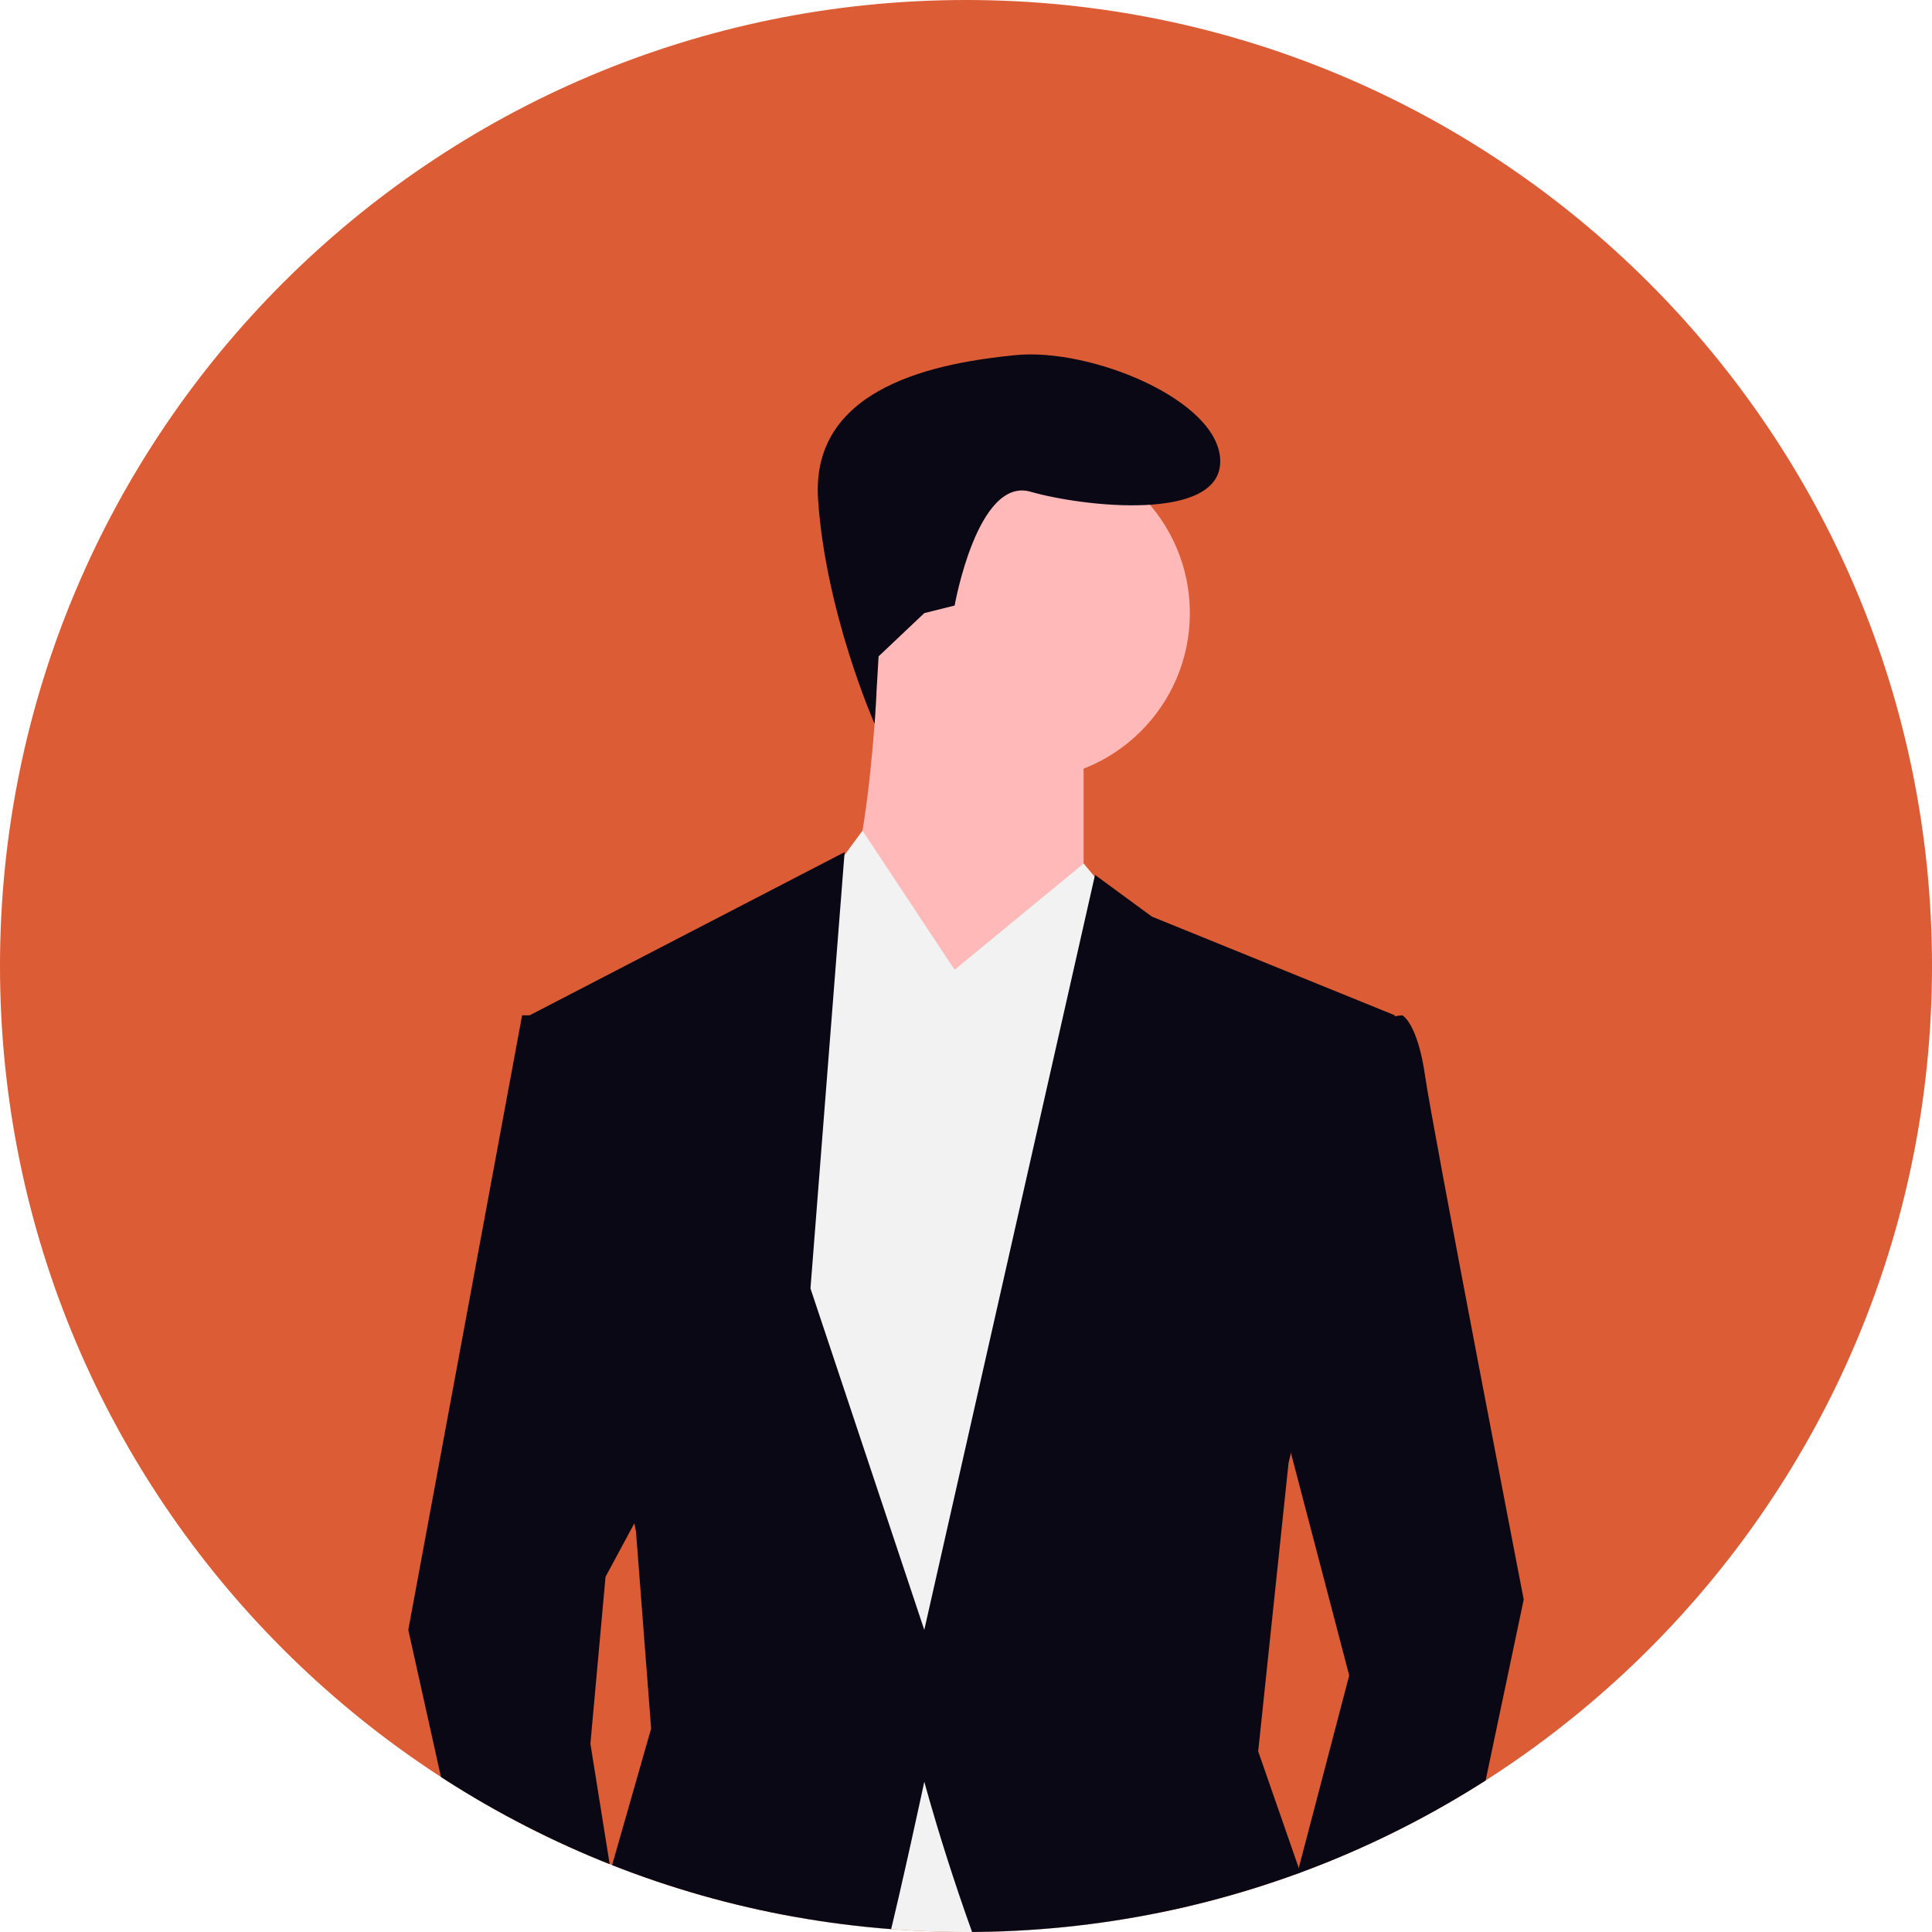
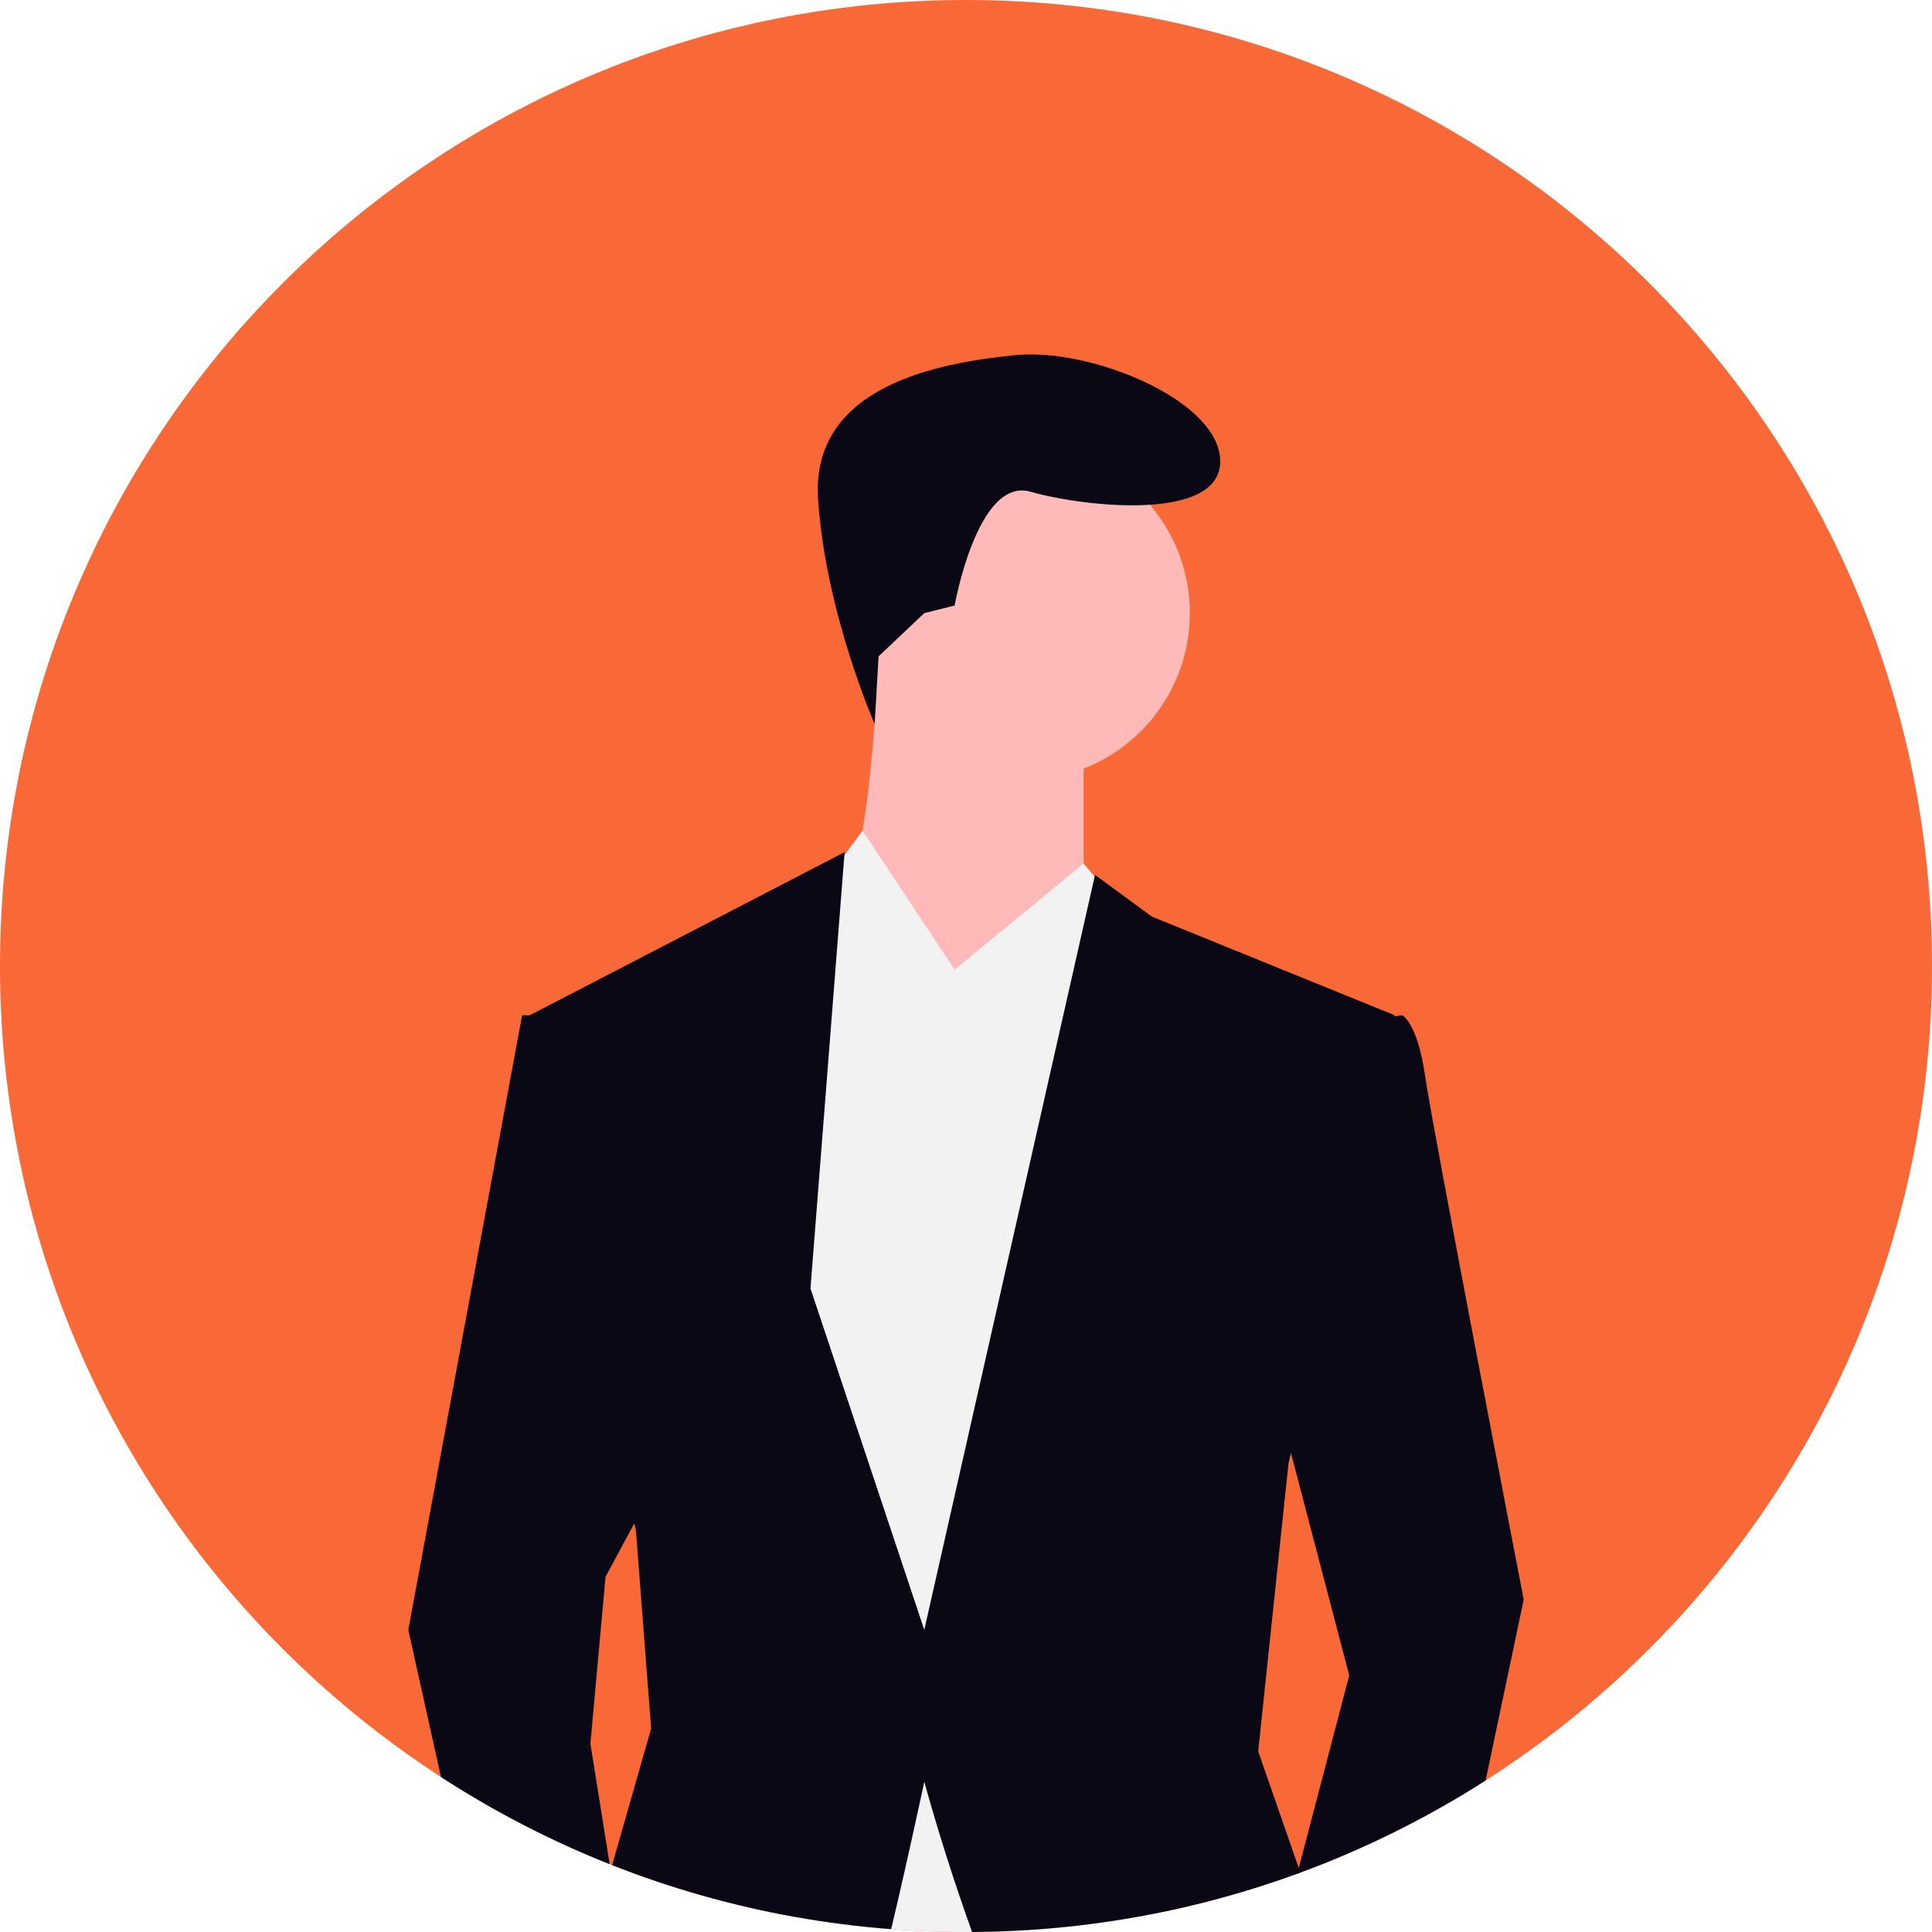
<svg xmlns="http://www.w3.org/2000/svg" width="640" height="640" viewBox="0 0 640 640" role="img" artist="Katerina Limpitsouni" source="https://undraw.co/">
  <defs>
    <clipPath id="clip-path-107">
      <circle id="Ellipse_889" data-name="Ellipse 889" cx="320" cy="320" r="320" transform="translate(-4451 -15900)" fill="none" stroke="#707070" stroke-width="1" />
    </clipPath>
  </defs>
  <g id="Group_306" data-name="Group 306" transform="translate(-640 -220)">
-     <path id="Path_5233-108" data-name="Path 5233" d="M320,0C496.731,0,640,143.269,640,320S496.731,640,320,640,0,496.731,0,320,143.269,0,320,0Z" transform="translate(640 220)" fill="#dc5c35" />
+     <path id="Path_5233-108" data-name="Path 5233" d="M320,0C496.731,0,640,143.269,640,320S496.731,640,320,640,0,496.731,0,320,143.269,0,320,0Z" transform="translate(640 220)" fill="#F96837" />
    <g id="Mask_Group_9" data-name="Mask Group 9" transform="translate(5091 16120)" clip-path="url(#clip-path-107)">
      <g id="Group_302" data-name="Group 302" transform="translate(-4315.748 -15782.601)">
        <ellipse id="Ellipse_851" data-name="Ellipse 851" cx="55.3" cy="55.3" rx="55.3" ry="55.3" transform="translate(148.307 30.406)" fill="#ffb9b9" />
        <path id="Path_4985-109" data-name="Path 4985" d="M970.3,323.643s-2.514,77.922-15.082,87.977,45.245,52.785,45.245,52.785l37.7-60.326v-55.3Z" transform="translate(-814.455 -225.374)" fill="#ffb9b9" />
        <path id="Path_4986-110" data-name="Path 4986" d="M855.123,269.622l-30.517-46.081L807.367,247,782.23,317.381l20.111,273.984,118.143,2.514,15.082-314.2-37.7-45.244Z" transform="translate(-674.142 -65.778)" fill="#f2f2f2" />
        <path id="Path_4987-111" data-name="Path 4987" d="M920.045,374.6l20.111-2.514s5.026,2.514,7.541,20.108,32.667,173.442,32.667,173.442L940.145,756.662,894.9,696.336,922.56,590.773,894.908,485.2Z" transform="translate(-610.868 -153.163)" fill="#090814" />
        <path id="Path_4988-112" data-name="Path 4988" d="M906.682,248.1H891.6L853.894,451.7l35.189,158.361,35.192-57.814-10.055-62.84,5.013-55.3,17.6-32.68Z" transform="translate(-853.894 -29.172)" fill="#090814" />
        <path id="Path_4991-113" data-name="Path 4991" d="M970.562,369.89l10.055-2.514s7.541-42.743,25.137-37.7,62.841,10.055,62.841-10.055-42.744-37.7-67.867-35.192-67.867,10.055-65.355,47.756,18.733,74.384,18.733,74.384l1.319-22.356Z" transform="translate(-799.632 -284.185)" fill="#090814" />
        <path id="Path_4994-114" data-name="Path 4994" d="M1212.25,404.431l-80.437-32.677-18.852-13.826L1056.4,608.034,1018.7,494.92l11.311-144.533L925.7,404.431l35.192,170.928,5.026,65.355L950.834,693.5s-52.786,37.7-35.19,77.922,37.7,42.743,37.7,42.743,85.463-80.436,90.5-100.544,12.567-55.3,12.567-55.3,42.743,160.873,93,158.358,50.274-55.3,50.274-55.3l-12.567-55.3-20.108-57.814,10.055-95.513Z" transform="translate(-885.472 -185.507)" fill="#090814" />
      </g>
    </g>
  </g>
</svg>
